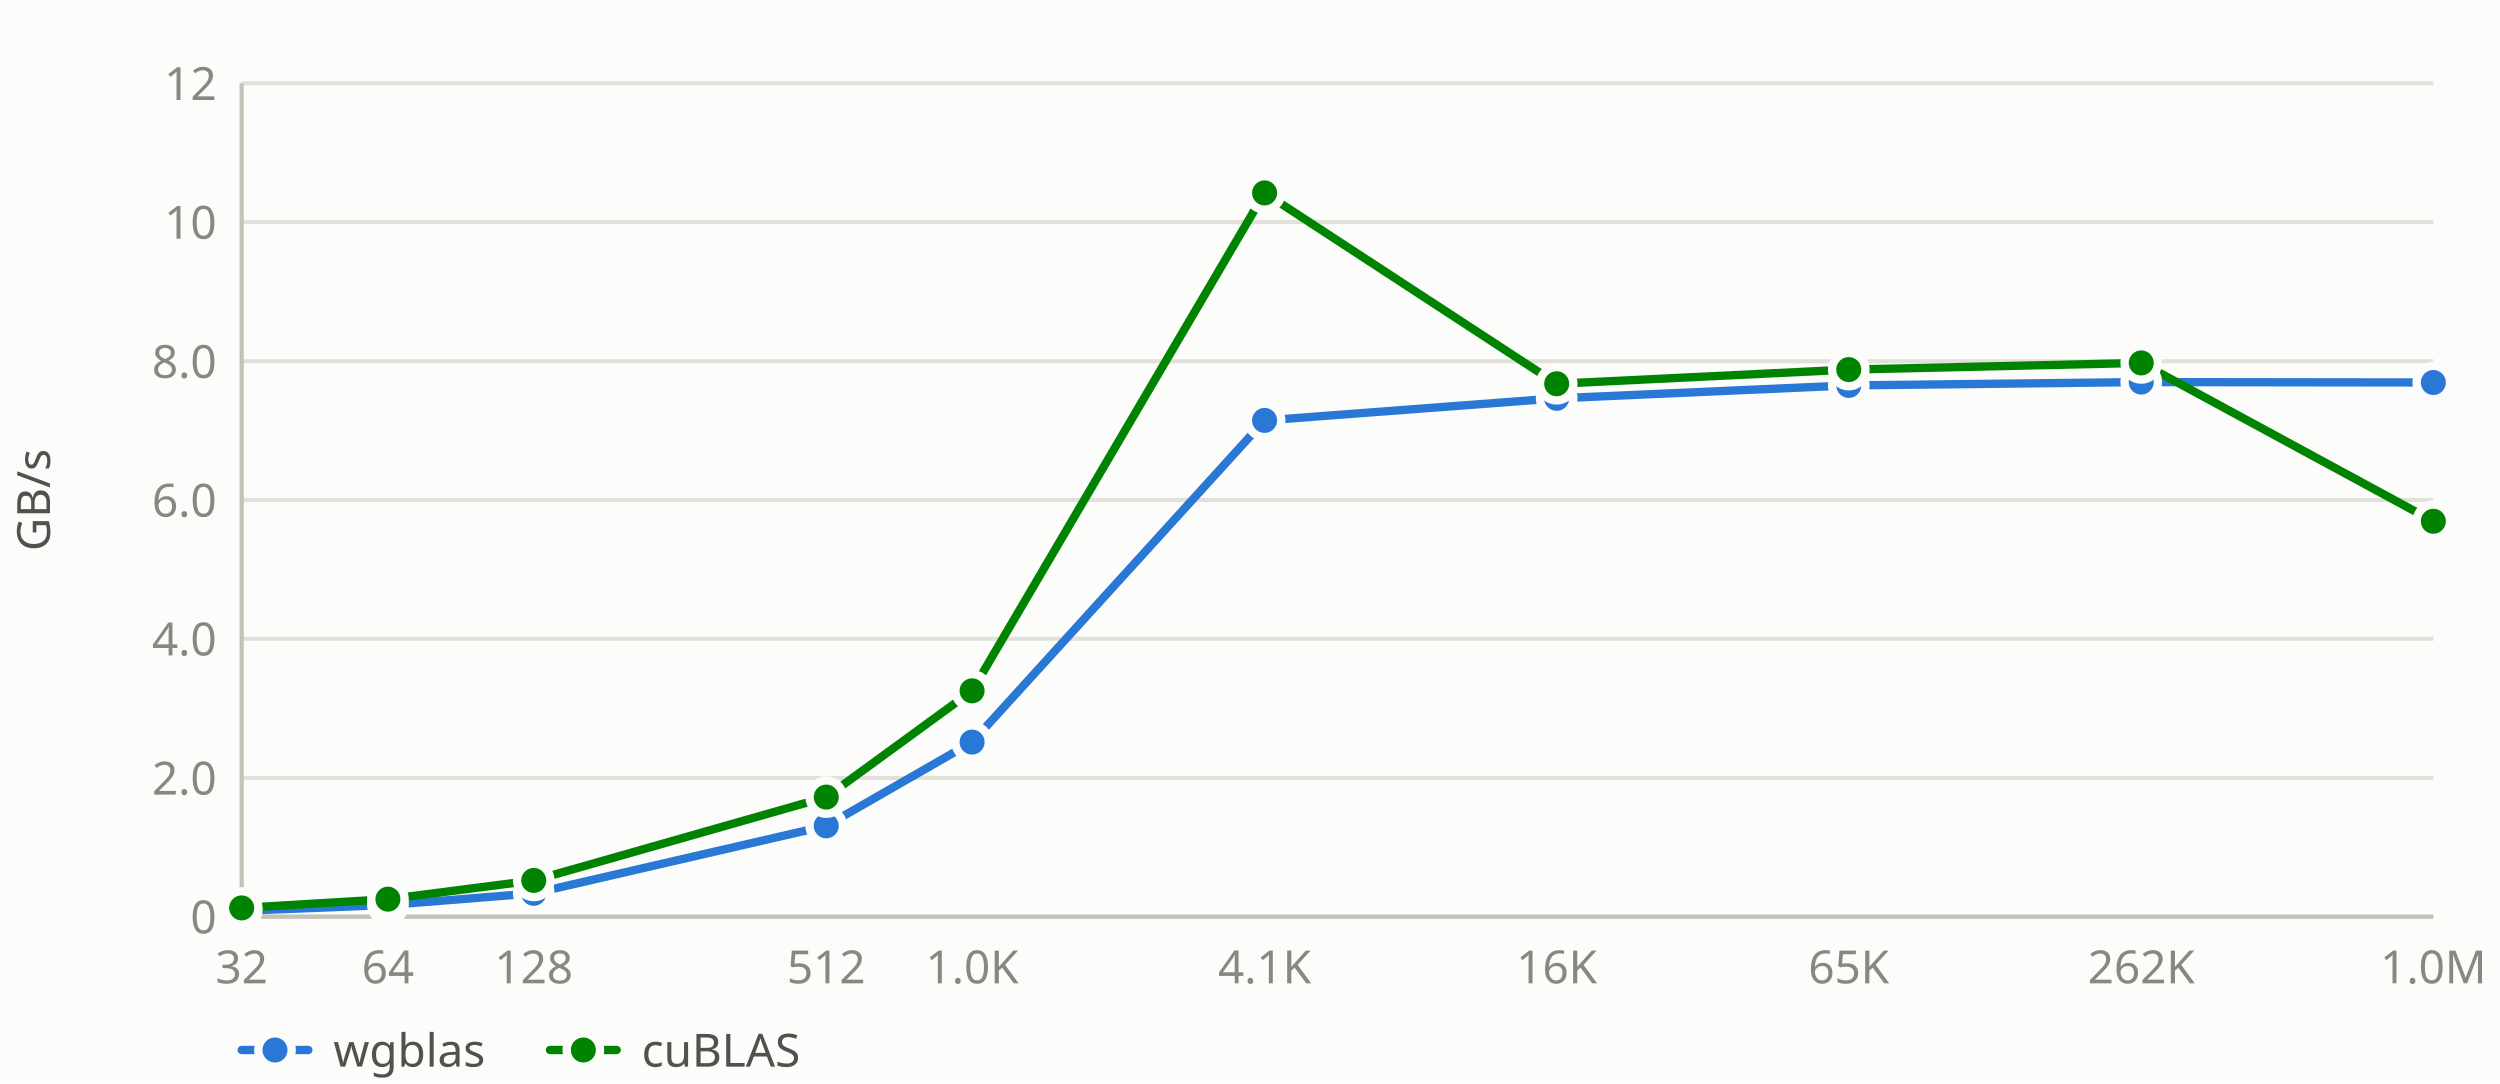
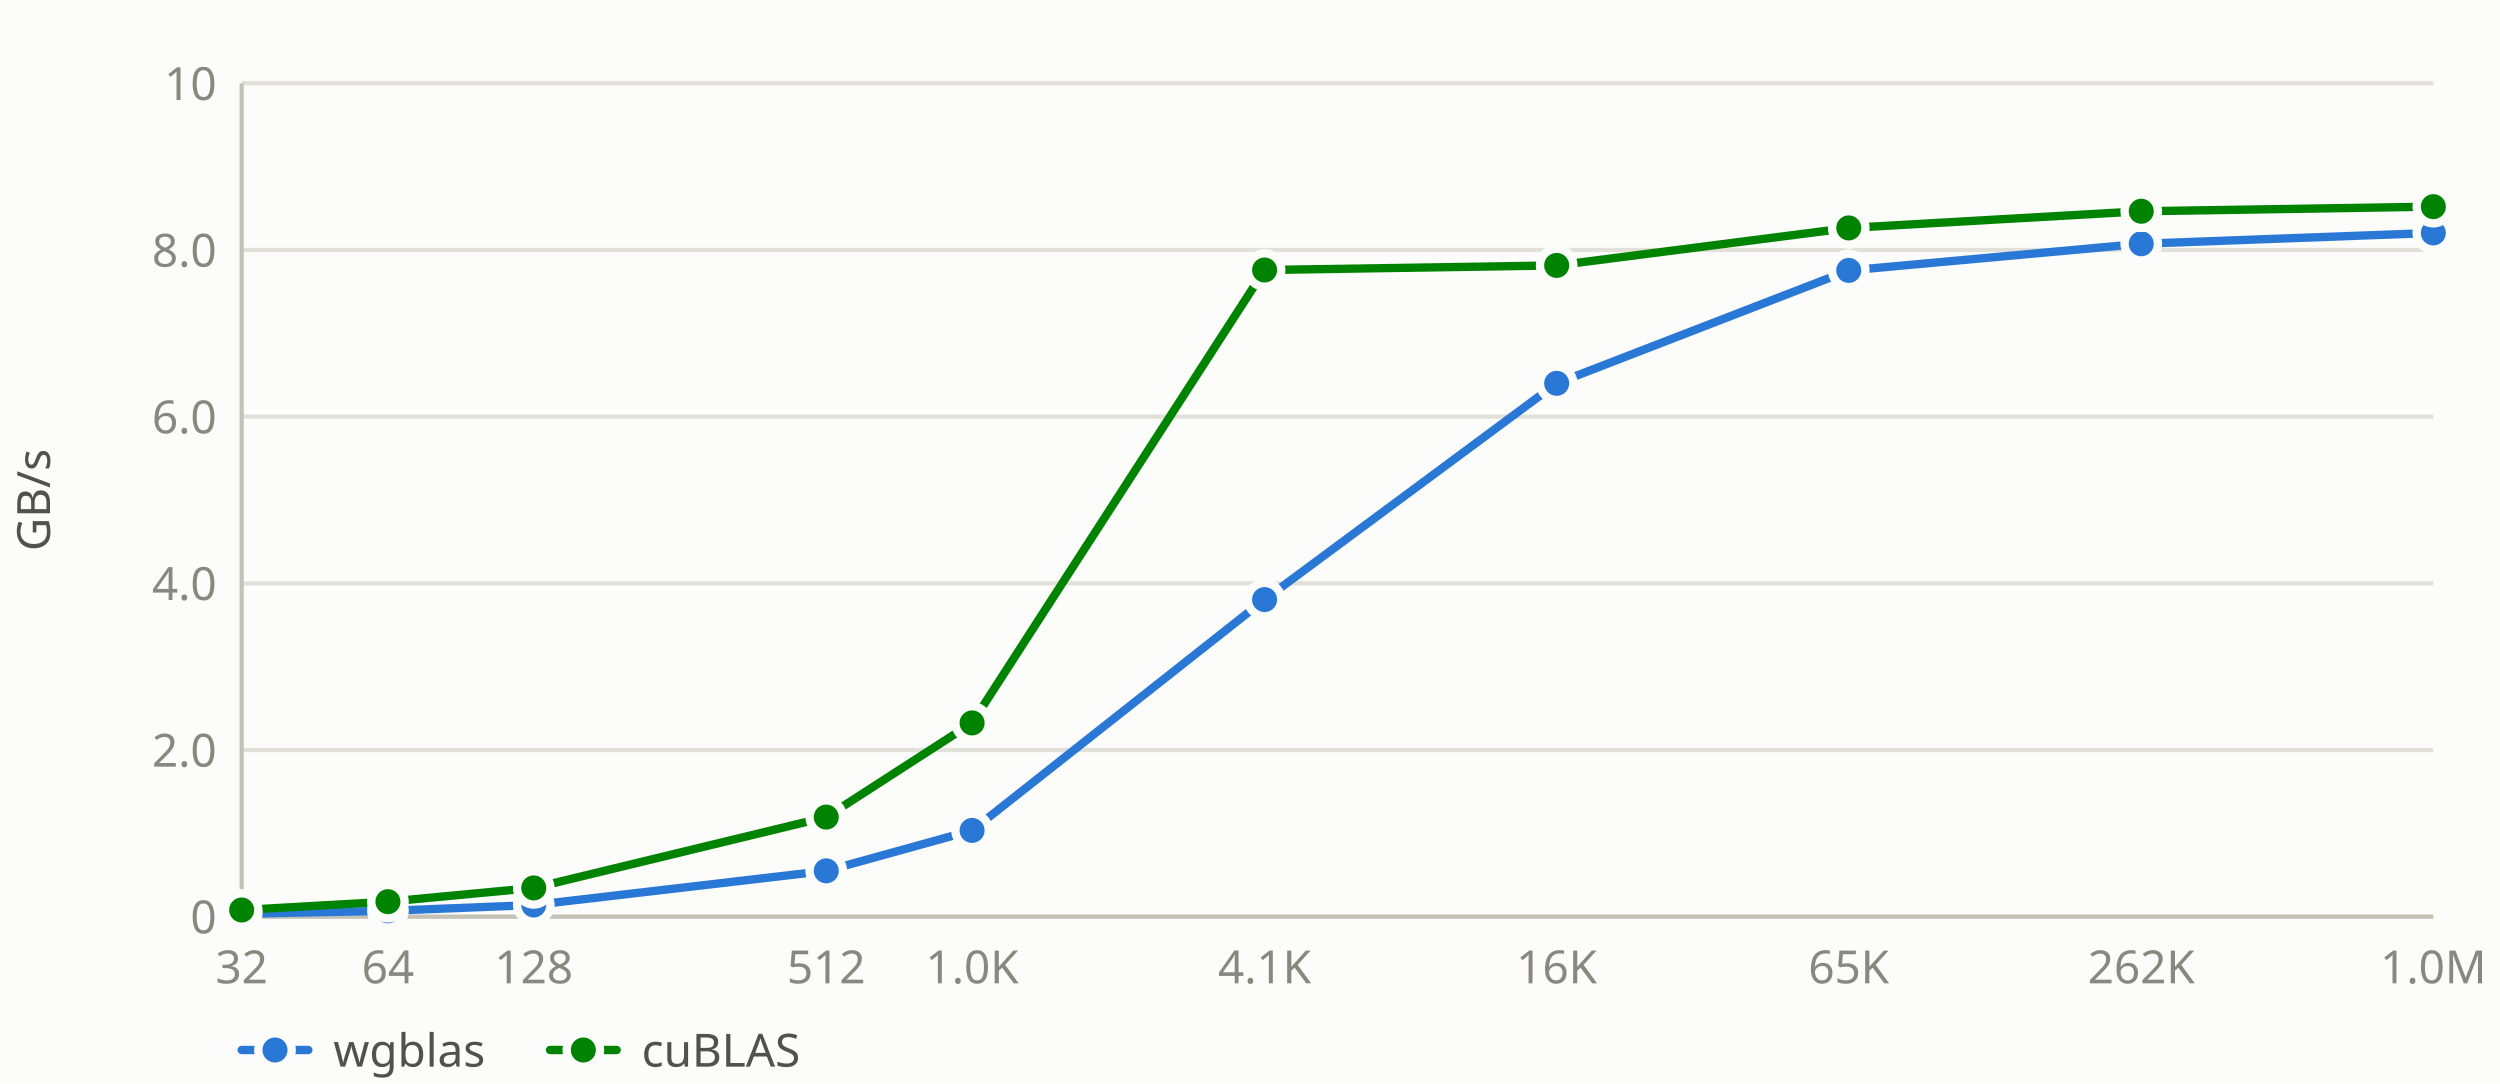
- <svg xmlns="http://www.w3.org/2000/svg" id="bc-sswap-stride32-nvidia_geforce_gtx_1650-gbs" viewBox="0 0 600 260" width="600" height="260" role="img" aria-label="GB/s vs n">
-   <style>#bc-sswap-stride32-nvidia_geforce_gtx_1650-gbs .bg{fill:#fcfcfb}#bc-sswap-stride32-nvidia_geforce_gtx_1650-gbs .gr{stroke:#e1e0d9;stroke-width:1;fill:none}#bc-sswap-stride32-nvidia_geforce_gtx_1650-gbs .ax{stroke:#c3c2b7;stroke-width:1;fill:none}#bc-sswap-stride32-nvidia_geforce_gtx_1650-gbs .at{fill:#898781;font:11px/1 system-ui,sans-serif}#bc-sswap-stride32-nvidia_geforce_gtx_1650-gbs .lt{fill:#52514e;font:11px/1 system-ui,sans-serif}#bc-sswap-stride32-nvidia_geforce_gtx_1650-gbs .ln1{stroke:#2a78d6;fill:none;stroke-width:2;stroke-linejoin:round;stroke-linecap:round}#bc-sswap-stride32-nvidia_geforce_gtx_1650-gbs .mk1{fill:#2a78d6;stroke:#fcfcfb;stroke-width:2}#bc-sswap-stride32-nvidia_geforce_gtx_1650-gbs .ln2{stroke:#008300;fill:none;stroke-width:2;stroke-linejoin:round;stroke-linecap:round}#bc-sswap-stride32-nvidia_geforce_gtx_1650-gbs .mk2{fill:#008300;stroke:#fcfcfb;stroke-width:2}@media(prefers-color-scheme:dark){#bc-sswap-stride32-nvidia_geforce_gtx_1650-gbs .bg{fill:#1a1a19}#bc-sswap-stride32-nvidia_geforce_gtx_1650-gbs .gr{stroke:#2c2c2a}#bc-sswap-stride32-nvidia_geforce_gtx_1650-gbs .ax{stroke:#383835}#bc-sswap-stride32-nvidia_geforce_gtx_1650-gbs .at{fill:#898781}#bc-sswap-stride32-nvidia_geforce_gtx_1650-gbs .lt{fill:#c3c2b7}#bc-sswap-stride32-nvidia_geforce_gtx_1650-gbs .ln1{stroke:#3987e5}#bc-sswap-stride32-nvidia_geforce_gtx_1650-gbs .mk1{fill:#3987e5;stroke:#1a1a19}#bc-sswap-stride32-nvidia_geforce_gtx_1650-gbs .ln2{stroke:#008300}#bc-sswap-stride32-nvidia_geforce_gtx_1650-gbs .mk2{fill:#008300;stroke:#1a1a19}}:root[data-theme=dark] #bc-sswap-stride32-nvidia_geforce_gtx_1650-gbs .bg{fill:#1a1a19}:root[data-theme=dark] #bc-sswap-stride32-nvidia_geforce_gtx_1650-gbs .gr{stroke:#2c2c2a}:root[data-theme=dark] #bc-sswap-stride32-nvidia_geforce_gtx_1650-gbs .ax{stroke:#383835}:root[data-theme=dark] #bc-sswap-stride32-nvidia_geforce_gtx_1650-gbs .lt{fill:#c3c2b7}:root[data-theme=dark] #bc-sswap-stride32-nvidia_geforce_gtx_1650-gbs .ln1{stroke:#3987e5}:root[data-theme=dark] #bc-sswap-stride32-nvidia_geforce_gtx_1650-gbs .mk1{fill:#3987e5;stroke:#1a1a19}:root[data-theme=dark] #bc-sswap-stride32-nvidia_geforce_gtx_1650-gbs .mk2{stroke:#1a1a19}</style>
+ <svg xmlns="http://www.w3.org/2000/svg" id="bc-sscal-stride32-nvidia_geforce_gtx_1650-gbs" viewBox="0 0 600 260" width="600" height="260" role="img" aria-label="GB/s vs n">
+   <style>#bc-sscal-stride32-nvidia_geforce_gtx_1650-gbs .bg{fill:#fcfcfb}#bc-sscal-stride32-nvidia_geforce_gtx_1650-gbs .gr{stroke:#e1e0d9;stroke-width:1;fill:none}#bc-sscal-stride32-nvidia_geforce_gtx_1650-gbs .ax{stroke:#c3c2b7;stroke-width:1;fill:none}#bc-sscal-stride32-nvidia_geforce_gtx_1650-gbs .at{fill:#898781;font:11px/1 system-ui,sans-serif}#bc-sscal-stride32-nvidia_geforce_gtx_1650-gbs .lt{fill:#52514e;font:11px/1 system-ui,sans-serif}#bc-sscal-stride32-nvidia_geforce_gtx_1650-gbs .ln1{stroke:#2a78d6;fill:none;stroke-width:2;stroke-linejoin:round;stroke-linecap:round}#bc-sscal-stride32-nvidia_geforce_gtx_1650-gbs .mk1{fill:#2a78d6;stroke:#fcfcfb;stroke-width:2}#bc-sscal-stride32-nvidia_geforce_gtx_1650-gbs .ln2{stroke:#008300;fill:none;stroke-width:2;stroke-linejoin:round;stroke-linecap:round}#bc-sscal-stride32-nvidia_geforce_gtx_1650-gbs .mk2{fill:#008300;stroke:#fcfcfb;stroke-width:2}@media(prefers-color-scheme:dark){#bc-sscal-stride32-nvidia_geforce_gtx_1650-gbs .bg{fill:#1a1a19}#bc-sscal-stride32-nvidia_geforce_gtx_1650-gbs .gr{stroke:#2c2c2a}#bc-sscal-stride32-nvidia_geforce_gtx_1650-gbs .ax{stroke:#383835}#bc-sscal-stride32-nvidia_geforce_gtx_1650-gbs .at{fill:#898781}#bc-sscal-stride32-nvidia_geforce_gtx_1650-gbs .lt{fill:#c3c2b7}#bc-sscal-stride32-nvidia_geforce_gtx_1650-gbs .ln1{stroke:#3987e5}#bc-sscal-stride32-nvidia_geforce_gtx_1650-gbs .mk1{fill:#3987e5;stroke:#1a1a19}#bc-sscal-stride32-nvidia_geforce_gtx_1650-gbs .ln2{stroke:#008300}#bc-sscal-stride32-nvidia_geforce_gtx_1650-gbs .mk2{fill:#008300;stroke:#1a1a19}}:root[data-theme=dark] #bc-sscal-stride32-nvidia_geforce_gtx_1650-gbs .bg{fill:#1a1a19}:root[data-theme=dark] #bc-sscal-stride32-nvidia_geforce_gtx_1650-gbs .gr{stroke:#2c2c2a}:root[data-theme=dark] #bc-sscal-stride32-nvidia_geforce_gtx_1650-gbs .ax{stroke:#383835}:root[data-theme=dark] #bc-sscal-stride32-nvidia_geforce_gtx_1650-gbs .lt{fill:#c3c2b7}:root[data-theme=dark] #bc-sscal-stride32-nvidia_geforce_gtx_1650-gbs .ln1{stroke:#3987e5}:root[data-theme=dark] #bc-sscal-stride32-nvidia_geforce_gtx_1650-gbs .mk1{fill:#3987e5;stroke:#1a1a19}:root[data-theme=dark] #bc-sscal-stride32-nvidia_geforce_gtx_1650-gbs .mk2{stroke:#1a1a19}</style>
  <rect class="bg" width="600" height="260" />
  <line class="gr" x1="58" y1="220.0" x2="584" y2="220.0" />
-   <line class="gr" x1="58" y1="186.7" x2="584" y2="186.7" />
-   <line class="gr" x1="58" y1="153.3" x2="584" y2="153.3" />
-   <line class="gr" x1="58" y1="120.0" x2="584" y2="120.0" />
-   <line class="gr" x1="58" y1="86.7" x2="584" y2="86.7" />
-   <line class="gr" x1="58" y1="53.3" x2="584" y2="53.3" />
+   <line class="gr" x1="58" y1="180.0" x2="584" y2="180.0" />
+   <line class="gr" x1="58" y1="140.0" x2="584" y2="140.0" />
+   <line class="gr" x1="58" y1="100.0" x2="584" y2="100.0" />
+   <line class="gr" x1="58" y1="60.0" x2="584" y2="60.0" />
  <line class="gr" x1="58" y1="20.0" x2="584" y2="20.0" />
  <line class="ax" x1="58" y1="20" x2="58" y2="220" />
  <line class="ax" x1="58" y1="220" x2="584" y2="220" />
  <text class="at" x="52" y="224.0" text-anchor="end">0</text>
-   <text class="at" x="52" y="190.7" text-anchor="end">2.0</text>
-   <text class="at" x="52" y="157.3" text-anchor="end">4.0</text>
-   <text class="at" x="52" y="124.0" text-anchor="end">6.0</text>
-   <text class="at" x="52" y="90.7" text-anchor="end">8.0</text>
-   <text class="at" x="52" y="57.3" text-anchor="end">10</text>
-   <text class="at" x="52" y="24.0" text-anchor="end">12</text>
+   <text class="at" x="52" y="184.0" text-anchor="end">2.0</text>
+   <text class="at" x="52" y="144.0" text-anchor="end">4.0</text>
+   <text class="at" x="52" y="104.0" text-anchor="end">6.0</text>
+   <text class="at" x="52" y="64.0" text-anchor="end">8.0</text>
+   <text class="at" x="52" y="24.0" text-anchor="end">10</text>
  <text class="lt" x="12" y="120.0" text-anchor="middle" transform="rotate(-90 12 120.0)">GB/s</text>
  <text class="at" x="58.0" y="236" text-anchor="middle">32</text>
  <text class="at" x="93.1" y="236" text-anchor="middle">64</text>
  <text class="at" x="128.1" y="236" text-anchor="middle">128</text>
  <text class="at" x="198.3" y="236" text-anchor="middle">512</text>
  <text class="at" x="233.3" y="236" text-anchor="middle">1.0K</text>
  <text class="at" x="303.5" y="236" text-anchor="middle">4.1K</text>
  <text class="at" x="373.6" y="236" text-anchor="middle">16K</text>
  <text class="at" x="443.7" y="236" text-anchor="middle">65K</text>
  <text class="at" x="513.9" y="236" text-anchor="middle">262K</text>
  <text class="at" x="584.0" y="236" text-anchor="middle">1.0M</text>
-   <polyline class="ln1" points="58.0,218.6 93.1,217.2 128.1,214.4 198.3,198.2 233.3,178.1 303.5,100.9 373.6,95.6 443.7,92.5 513.9,91.7 584.0,91.8" />
-   <polyline class="ln2" points="58.0,217.9 93.1,215.8 128.1,211.3 198.3,191.3 233.3,165.8 303.5,46.3 373.6,92.1 443.7,88.7 513.9,87.1 584.0,125.1" />
-   <circle class="mk1" cx="58.0" cy="218.6" r="4" />
-   <circle class="mk1" cx="93.1" cy="217.2" r="4" />
-   <circle class="mk1" cx="128.1" cy="214.4" r="4" />
-   <circle class="mk1" cx="198.3" cy="198.2" r="4" />
-   <circle class="mk1" cx="233.3" cy="178.1" r="4" />
-   <circle class="mk1" cx="303.5" cy="100.9" r="4" />
-   <circle class="mk1" cx="373.6" cy="95.6" r="4" />
-   <circle class="mk1" cx="443.7" cy="92.5" r="4" />
-   <circle class="mk1" cx="513.9" cy="91.7" r="4" />
-   <circle class="mk1" cx="584.0" cy="91.8" r="4" />
-   <circle class="mk2" cx="58.0" cy="217.9" r="4" />
-   <circle class="mk2" cx="93.1" cy="215.8" r="4" />
-   <circle class="mk2" cx="128.1" cy="211.3" r="4" />
-   <circle class="mk2" cx="198.3" cy="191.3" r="4" />
-   <circle class="mk2" cx="233.3" cy="165.8" r="4" />
-   <circle class="mk2" cx="303.5" cy="46.3" r="4" />
-   <circle class="mk2" cx="373.6" cy="92.1" r="4" />
-   <circle class="mk2" cx="443.7" cy="88.7" r="4" />
-   <circle class="mk2" cx="513.9" cy="87.1" r="4" />
-   <circle class="mk2" cx="584.0" cy="125.1" r="4" />
+   <polyline class="ln1" points="58.0,219.3 93.1,218.6 128.1,217.2 198.3,209.0 233.3,199.3 303.5,143.9 373.6,92.0 443.7,64.9 513.9,58.5 584.0,55.9" />
+   <polyline class="ln2" points="58.0,218.4 93.1,216.4 128.1,213.1 198.3,196.1 233.3,173.5 303.5,64.8 373.6,63.7 443.7,54.7 513.9,50.7 584.0,49.6" />
+   <circle class="mk1" cx="58.0" cy="219.3" r="4" />
+   <circle class="mk1" cx="93.1" cy="218.6" r="4" />
+   <circle class="mk1" cx="128.1" cy="217.2" r="4" />
+   <circle class="mk1" cx="198.3" cy="209.0" r="4" />
+   <circle class="mk1" cx="233.3" cy="199.3" r="4" />
+   <circle class="mk1" cx="303.5" cy="143.9" r="4" />
+   <circle class="mk1" cx="373.6" cy="92.0" r="4" />
+   <circle class="mk1" cx="443.7" cy="64.9" r="4" />
+   <circle class="mk1" cx="513.9" cy="58.5" r="4" />
+   <circle class="mk1" cx="584.0" cy="55.9" r="4" />
+   <circle class="mk2" cx="58.0" cy="218.4" r="4" />
+   <circle class="mk2" cx="93.1" cy="216.4" r="4" />
+   <circle class="mk2" cx="128.1" cy="213.1" r="4" />
+   <circle class="mk2" cx="198.3" cy="196.1" r="4" />
+   <circle class="mk2" cx="233.3" cy="173.5" r="4" />
+   <circle class="mk2" cx="303.5" cy="64.8" r="4" />
+   <circle class="mk2" cx="373.6" cy="63.7" r="4" />
+   <circle class="mk2" cx="443.7" cy="54.7" r="4" />
+   <circle class="mk2" cx="513.9" cy="50.7" r="4" />
+   <circle class="mk2" cx="584.0" cy="49.6" r="4" />
  <line class="ln1" x1="58" y1="252" x2="74" y2="252" />
  <circle class="mk1" cx="66" cy="252" r="4" />
  <text class="lt" x="80" y="256">wgblas</text>
  <line class="ln2" x1="132" y1="252" x2="148" y2="252" />
  <circle class="mk2" cx="140" cy="252" r="4" />
  <text class="lt" x="154" y="256">cuBLAS</text>
</svg>
